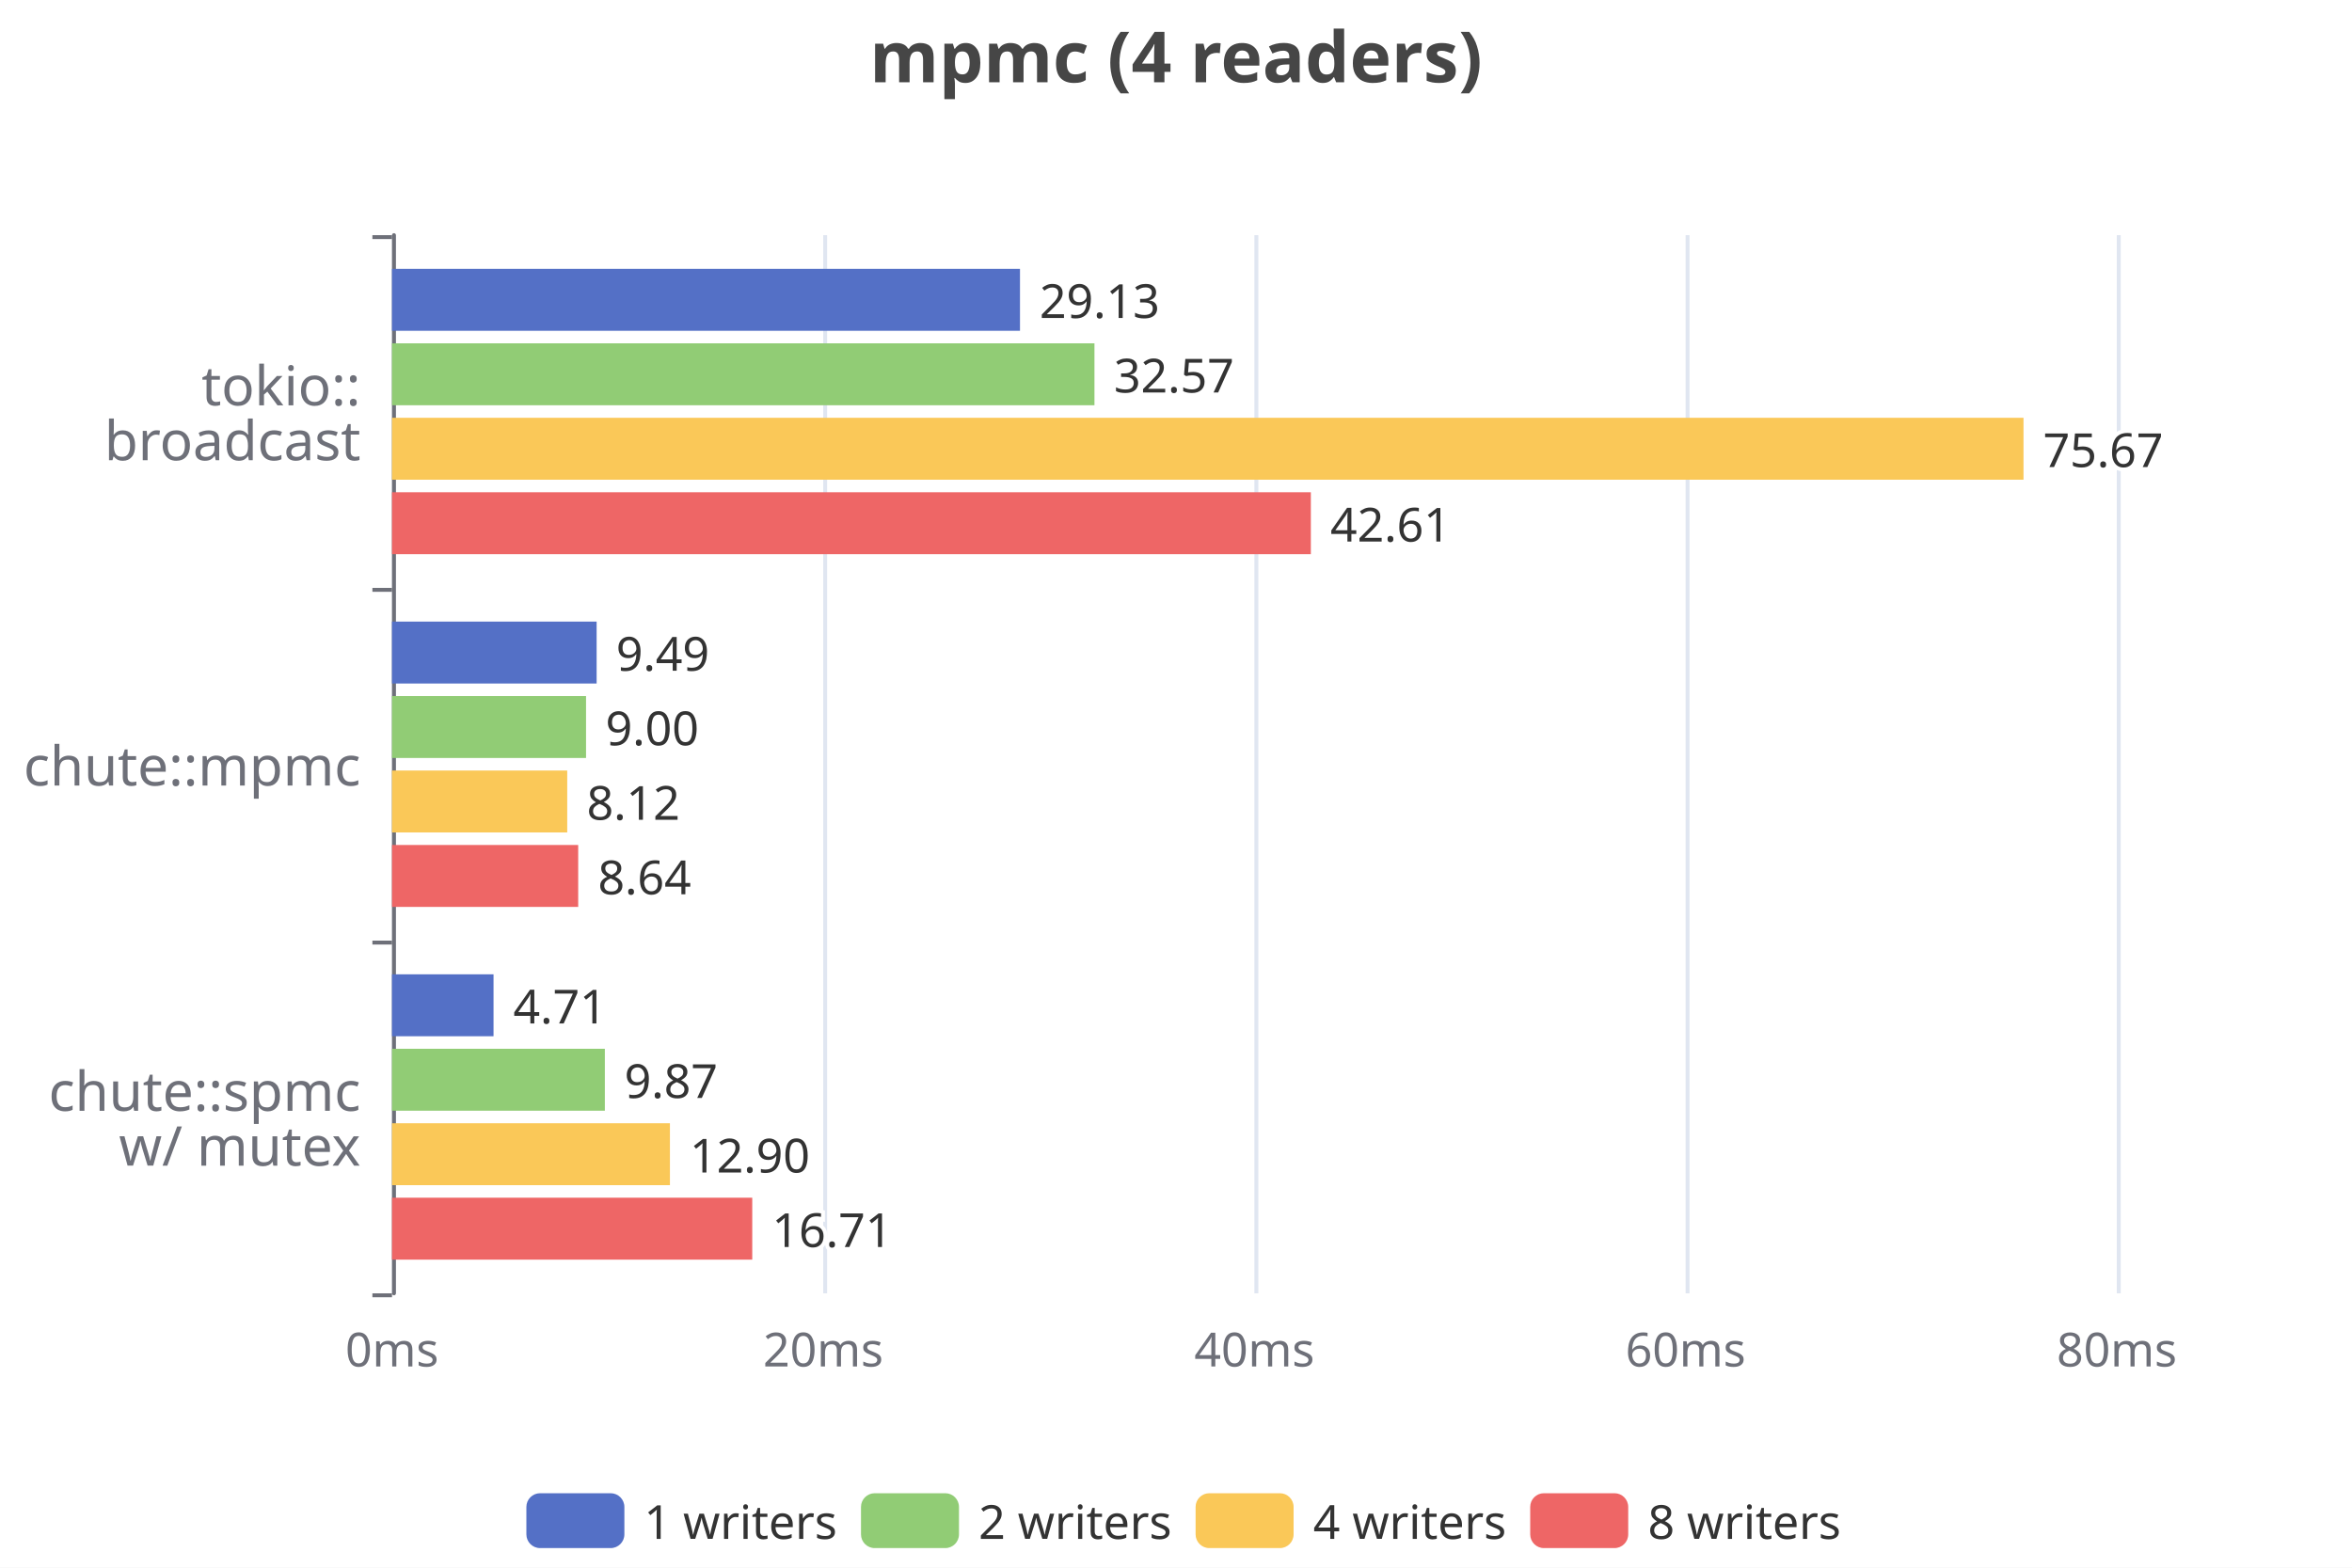
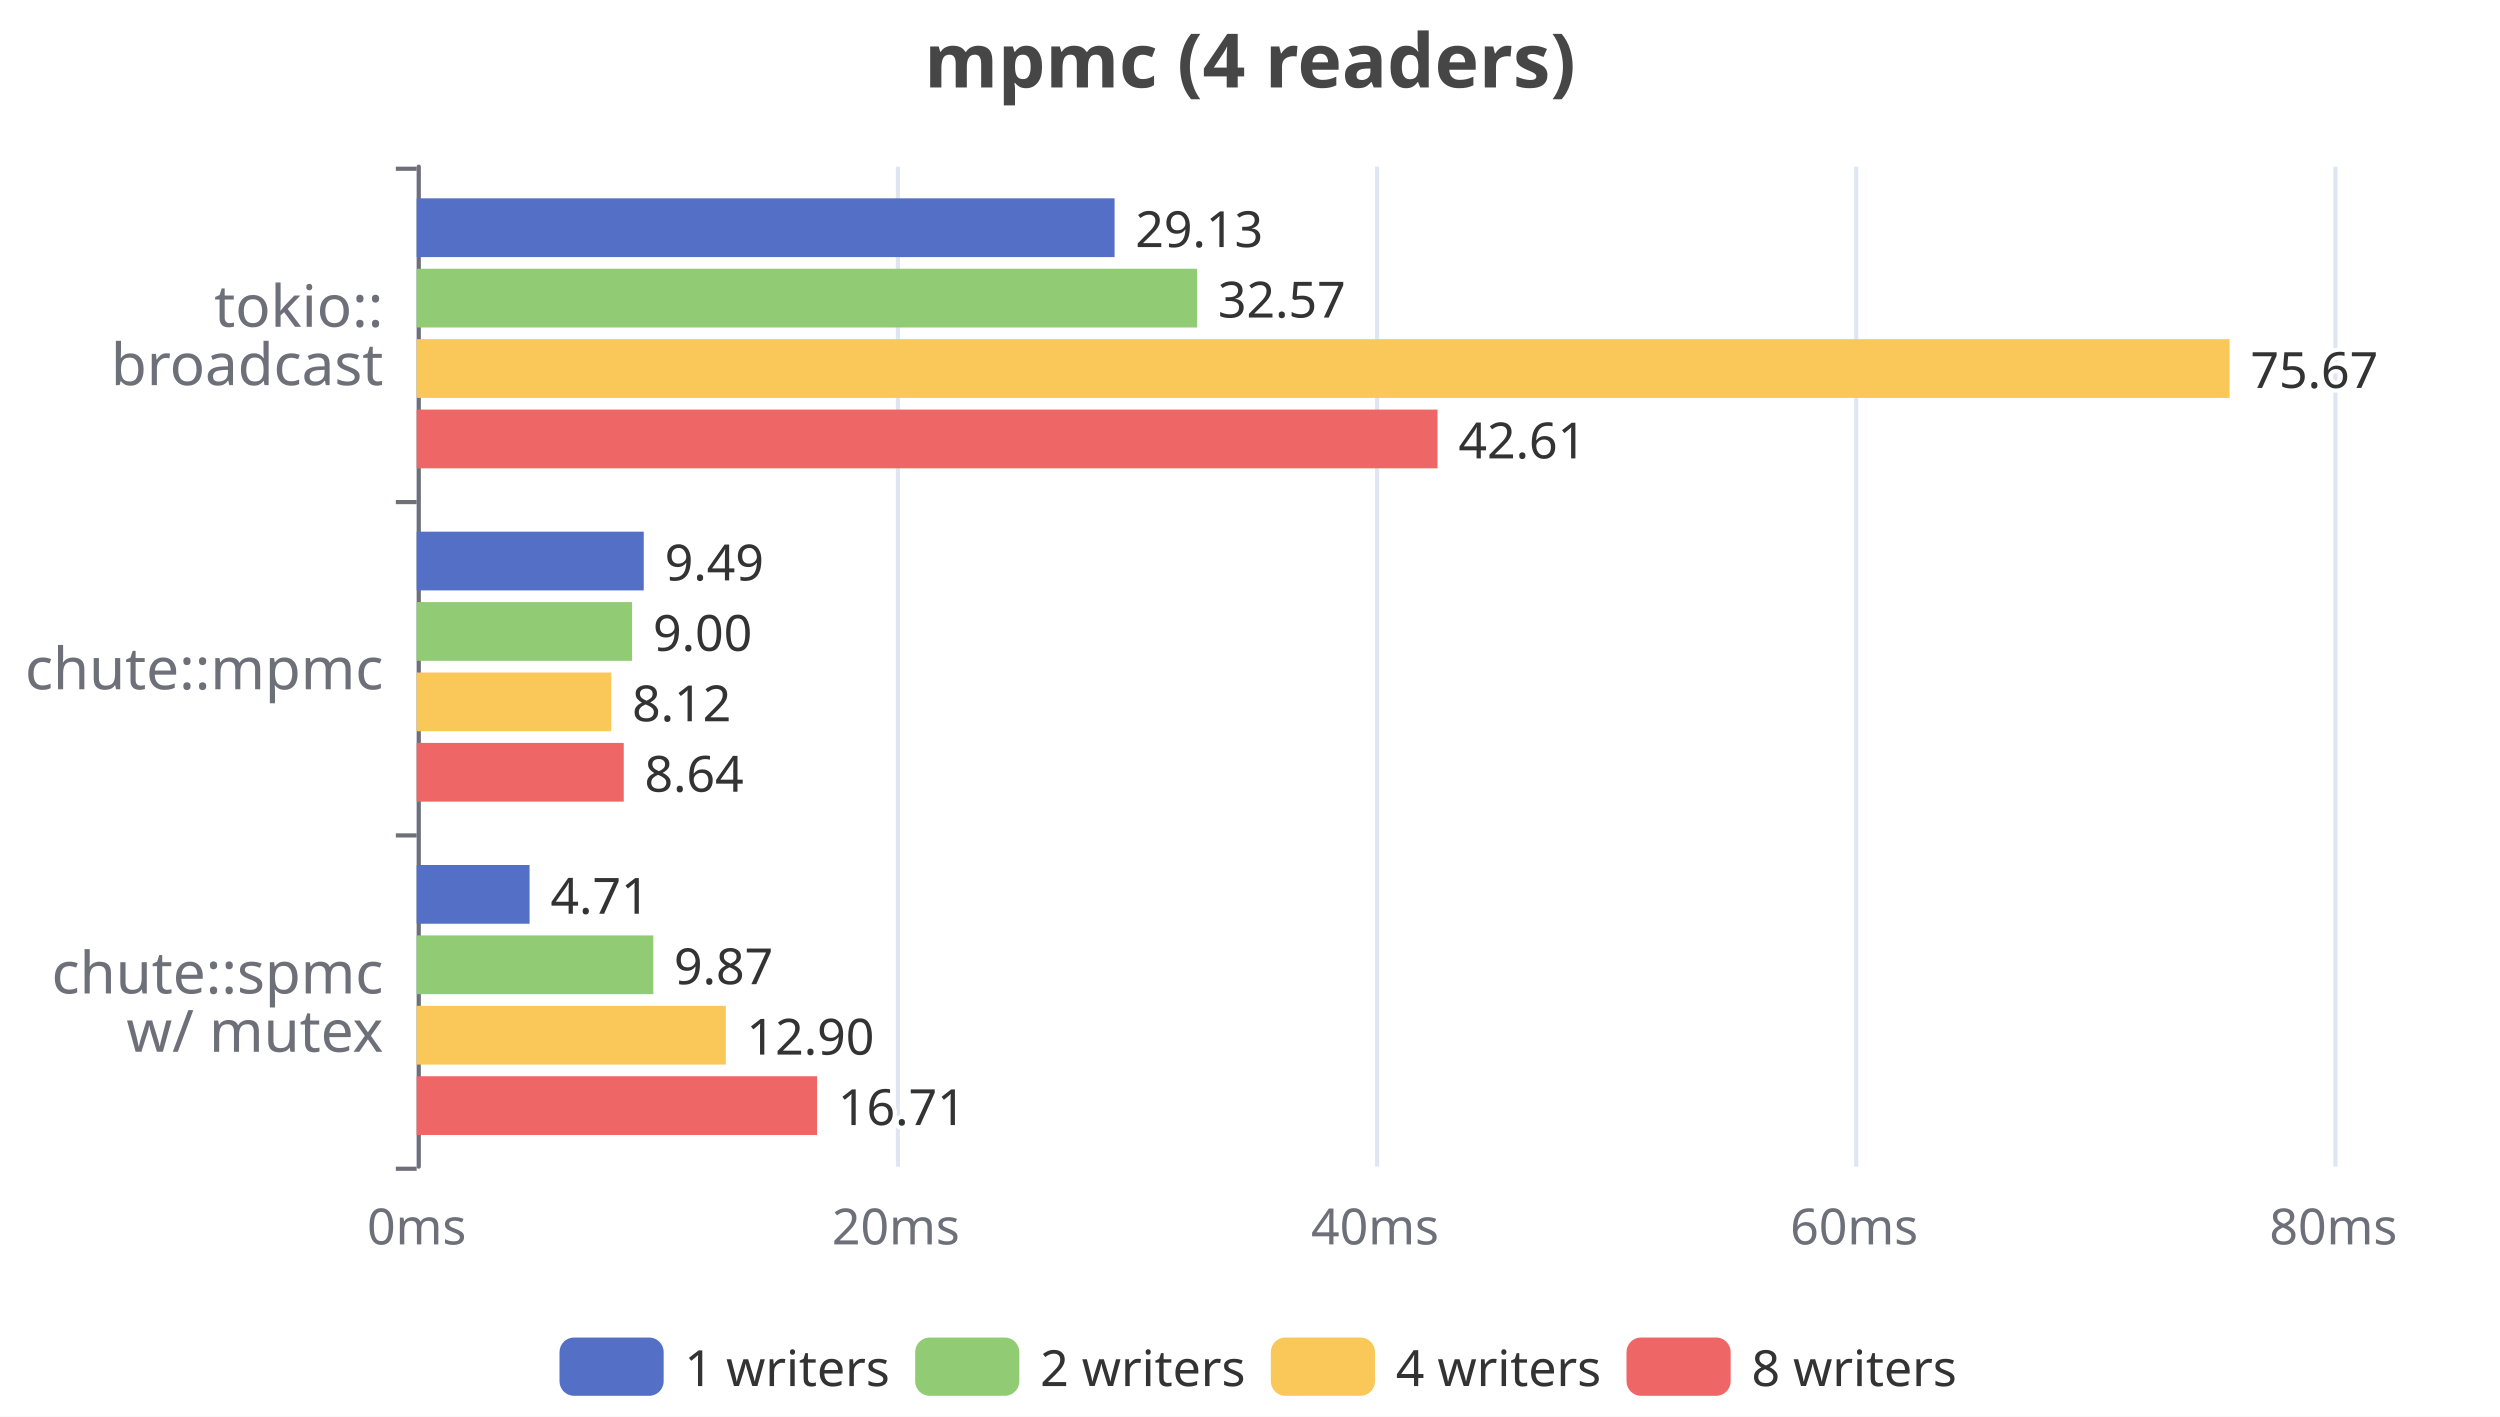
- <svg xmlns="http://www.w3.org/2000/svg" width="600" height="400" version="1.1" baseProfile="full" viewBox="0 0 600 400">
-   <rect width="600" height="400" x="0" y="0" id="0" fill="#FFFFFF" />
-   <path d="M100.5 60L100.5 330" fill="none" stroke="#E0E6F1" />
-   <path d="M210.5 60L210.5 330" fill="none" stroke="#E0E6F1" />
-   <path d="M320.5 60L320.5 330" fill="none" stroke="#E0E6F1" />
-   <path d="M430.5 60L430.5 330" fill="none" stroke="#E0E6F1" />
-   <path d="M540.5 60L540.5 330" fill="none" stroke="#E0E6F1" />
-   <path d="M100.5 330L100.5 60" fill="none" stroke="#6E7079" stroke-linecap="round" />
-   <path d="M100 330.5L95 330.5" fill="none" stroke="#6E7079" />
-   <path d="M100 240.5L95 240.5" fill="none" stroke="#6E7079" />
-   <path d="M100 150.5L95 150.5" fill="none" stroke="#6E7079" />
-   <path d="M100 60.5L95 60.5" fill="none" stroke="#6E7079" />
-   <text dominant-baseline="central" text-anchor="end" style="font-size:14px;font-family:sans-serif;" y="-7" transform="translate(92 285)" fill="#6E7079">chute::spmc</text>
-   <text dominant-baseline="central" text-anchor="end" style="font-size:14px;font-family:sans-serif;" xml:space="preserve" y="7" transform="translate(92 285)" fill="#6E7079">w/ mutex</text>
-   <text dominant-baseline="central" text-anchor="end" style="font-size:14px;font-family:sans-serif;" transform="translate(92 195)" fill="#6E7079">chute::mpmc</text>
-   <text dominant-baseline="central" text-anchor="end" style="font-size:14px;font-family:sans-serif;" y="-7" transform="translate(92 105)" fill="#6E7079">tokio::</text>
-   <text dominant-baseline="central" text-anchor="end" style="font-size:14px;font-family:sans-serif;" y="7" transform="translate(92 105)" fill="#6E7079">broadcast</text>
-   <text dominant-baseline="central" text-anchor="middle" style="font-size:12px;font-family:sans-serif;" y="6" transform="translate(100 338)" fill="#6E7079">0ms</text>
-   <text dominant-baseline="central" text-anchor="middle" style="font-size:12px;font-family:sans-serif;" y="6" transform="translate(210 338)" fill="#6E7079">20ms</text>
-   <text dominant-baseline="central" text-anchor="middle" style="font-size:12px;font-family:sans-serif;" y="6" transform="translate(320 338)" fill="#6E7079">40ms</text>
-   <text dominant-baseline="central" text-anchor="middle" style="font-size:12px;font-family:sans-serif;" y="6" transform="translate(430 338)" fill="#6E7079">60ms</text>
-   <text dominant-baseline="central" text-anchor="middle" style="font-size:12px;font-family:sans-serif;" y="6" transform="translate(540 338)" fill="#6E7079">80ms</text>
-   <path d="M100 248.6l25.9 0l0 15.8l-25.9 0Z" fill="#5470c6" />
-   <path d="M100 158.6l52.2 0l0 15.8l-52.2 0Z" fill="#5470c6" />
-   <path d="M100 68.6l160.2 0l0 15.8l-160.2 0Z" fill="#5470c6" />
-   <path d="M100 267.6l54.3 0l0 15.8l-54.3 0Z" fill="#91cc75" />
-   <path d="M100 177.6l49.5 0l0 15.8l-49.5 0Z" fill="#91cc75" />
-   <path d="M100 87.6l179.2 0l0 15.8l-179.2 0Z" fill="#91cc75" />
-   <path d="M100 286.6l70.9 0l0 15.8l-70.9 0Z" fill="#fac858" />
-   <path d="M100 196.6l44.7 0l0 15.8l-44.7 0Z" fill="#fac858" />
-   <path d="M100 106.6l416.2 0l0 15.8l-416.2 0Z" fill="#fac858" />
-   <path d="M100 305.6l91.9 0l0 15.8l-91.9 0Z" fill="#ee6666" />
-   <path d="M100 215.6l47.5 0l0 15.8l-47.5 0Z" fill="#ee6666" />
-   <path d="M100 125.6l234.4 0l0 15.8l-234.4 0Z" fill="#ee6666" />
-   <text dominant-baseline="central" text-anchor="start" style="font-size:12px;font-family:sans-serif;" transform="translate(130.9314 256.4739)" fill="#333" stroke="rgb(255,255,255)" stroke-width="2" paint-order="stroke" stroke-miterlimit="2">4.71</text>
-   <text dominant-baseline="central" text-anchor="start" style="font-size:12px;font-family:sans-serif;" transform="translate(157.171 166.4739)" fill="#333" stroke="rgb(255,255,255)" stroke-width="2" paint-order="stroke" stroke-miterlimit="2">9.49</text>
-   <text dominant-baseline="central" text-anchor="start" style="font-size:12px;font-family:sans-serif;" transform="translate(265.1892 76.4739)" fill="#333" stroke="rgb(255,255,255)" stroke-width="2" paint-order="stroke" stroke-miterlimit="2">29.13</text>
-   <text dominant-baseline="central" text-anchor="start" style="font-size:12px;font-family:sans-serif;" transform="translate(159.2925 275.4913)" fill="#333" stroke="rgb(255,255,255)" stroke-width="2" paint-order="stroke" stroke-miterlimit="2">9.87</text>
-   <text dominant-baseline="central" text-anchor="start" style="font-size:12px;font-family:sans-serif;" transform="translate(154.4817 185.4913)" fill="#333" stroke="rgb(255,255,255)" stroke-width="2" paint-order="stroke" stroke-miterlimit="2">9.00</text>
-   <text dominant-baseline="central" text-anchor="start" style="font-size:12px;font-family:sans-serif;" transform="translate(284.1505 95.4913)" fill="#333" stroke="rgb(255,255,255)" stroke-width="2" paint-order="stroke" stroke-miterlimit="2">32.57</text>
-   <text dominant-baseline="central" text-anchor="start" style="font-size:12px;font-family:sans-serif;" transform="translate(175.9469 294.5087)" fill="#333" stroke="rgb(255,255,255)" stroke-width="2" paint-order="stroke" stroke-miterlimit="2">12.90</text>
-   <text dominant-baseline="central" text-anchor="start" style="font-size:12px;font-family:sans-serif;" transform="translate(149.6653 204.5087)" fill="#333" stroke="rgb(255,255,255)" stroke-width="2" paint-order="stroke" stroke-miterlimit="2">8.12</text>
-   <text dominant-baseline="central" text-anchor="start" style="font-size:12px;font-family:sans-serif;" transform="translate(521.1855 114.5087)" fill="#333" stroke="rgb(255,255,255)" stroke-width="2" paint-order="stroke" stroke-miterlimit="2">75.67</text>
-   <text dominant-baseline="central" text-anchor="start" style="font-size:12px;font-family:sans-serif;" transform="translate(196.928 313.5261)" fill="#333" stroke="rgb(255,255,255)" stroke-width="2" paint-order="stroke" stroke-miterlimit="2">16.71</text>
-   <text dominant-baseline="central" text-anchor="start" style="font-size:12px;font-family:sans-serif;" transform="translate(152.5169 223.5261)" fill="#333" stroke="rgb(255,255,255)" stroke-width="2" paint-order="stroke" stroke-miterlimit="2">8.64</text>
-   <text dominant-baseline="central" text-anchor="start" style="font-size:12px;font-family:sans-serif;" transform="translate(339.3671 133.5261)" fill="#333" stroke="rgb(255,255,255)" stroke-width="2" paint-order="stroke" stroke-miterlimit="2">42.61</text>
-   <path d="M-5 -5l341.4 0l0 24l-341.4 0Z" transform="translate(134.28 381)" fill="rgb(0,0,0)" fill-opacity="0" stroke="#ccc" stroke-width="0" />
-   <path d="M3.5 0L21.5 0A3.5 3.5 0 0 1 25 3.5L25 10.5A3.5 3.5 0 0 1 21.5 14L3.5 14A3.5 3.5 0 0 1 0 10.5L0 3.5A3.5 3.5 0 0 1 3.5 0" transform="translate(134.28 381)" fill="#5470c6" />
-   <text dominant-baseline="central" text-anchor="start" style="font-size:12px;font-family:sans-serif;" xml:space="preserve" x="30" y="7" transform="translate(134.28 381)" fill="#333">1 writers</text>
-   <path d="M3.5 0L21.5 0A3.5 3.5 0 0 1 25 3.5L25 10.5A3.5 3.5 0 0 1 21.5 14L3.5 14A3.5 3.5 0 0 1 0 10.5L0 3.5A3.5 3.5 0 0 1 3.5 0" transform="translate(219.64 381)" fill="#91cc75" />
-   <text dominant-baseline="central" text-anchor="start" style="font-size:12px;font-family:sans-serif;" xml:space="preserve" x="30" y="7" transform="translate(219.64 381)" fill="#333">2 writers</text>
-   <path d="M3.5 0L21.5 0A3.5 3.5 0 0 1 25 3.5L25 10.5A3.5 3.5 0 0 1 21.5 14L3.5 14A3.5 3.5 0 0 1 0 10.5L0 3.5A3.5 3.5 0 0 1 3.5 0" transform="translate(305 381)" fill="#fac858" />
-   <text dominant-baseline="central" text-anchor="start" style="font-size:12px;font-family:sans-serif;" xml:space="preserve" x="30" y="7" transform="translate(305 381)" fill="#333">4 writers</text>
-   <path d="M3.5 0L21.5 0A3.5 3.5 0 0 1 25 3.5L25 10.5A3.5 3.5 0 0 1 21.5 14L3.5 14A3.5 3.5 0 0 1 0 10.5L0 3.5A3.5 3.5 0 0 1 3.5 0" transform="translate(390.36 381)" fill="#ee6666" />
-   <text dominant-baseline="central" text-anchor="start" style="font-size:12px;font-family:sans-serif;" xml:space="preserve" x="30" y="7" transform="translate(390.36 381)" fill="#333">8 writers</text>
+ <svg xmlns="http://www.w3.org/2000/svg" width="600" height="340" version="1.1" baseProfile="full" viewBox="0 0 600 340">
+   <rect width="600" height="340" x="0" y="0" id="0" fill="#FFFFFF" />
+   <path d="M100.5 40L100.5 280" fill="none" stroke="#E0E6F1" />
+   <path d="M215.5 40L215.5 280" fill="none" stroke="#E0E6F1" />
+   <path d="M330.5 40L330.5 280" fill="none" stroke="#E0E6F1" />
+   <path d="M445.5 40L445.5 280" fill="none" stroke="#E0E6F1" />
+   <path d="M560.5 40L560.5 280" fill="none" stroke="#E0E6F1" />
+   <path d="M100.5 280L100.5 40" fill="none" stroke="#6E7079" stroke-linecap="round" />
+   <path d="M100 280.5L95 280.5" fill="none" stroke="#6E7079" />
+   <path d="M100 200.5L95 200.5" fill="none" stroke="#6E7079" />
+   <path d="M100 120.5L95 120.5" fill="none" stroke="#6E7079" />
+   <path d="M100 40.5L95 40.5" fill="none" stroke="#6E7079" />
+   <text dominant-baseline="central" text-anchor="end" style="font-size:14px;font-family:sans-serif;" y="-7" transform="translate(92 240)" fill="#6E7079">chute::spmc</text>
+   <text dominant-baseline="central" text-anchor="end" style="font-size:14px;font-family:sans-serif;" xml:space="preserve" y="7" transform="translate(92 240)" fill="#6E7079">w/ mutex</text>
+   <text dominant-baseline="central" text-anchor="end" style="font-size:14px;font-family:sans-serif;" transform="translate(92 160)" fill="#6E7079">chute::mpmc</text>
+   <text dominant-baseline="central" text-anchor="end" style="font-size:14px;font-family:sans-serif;" y="-7" transform="translate(92 80)" fill="#6E7079">tokio::</text>
+   <text dominant-baseline="central" text-anchor="end" style="font-size:14px;font-family:sans-serif;" y="7" transform="translate(92 80)" fill="#6E7079">broadcast</text>
+   <text dominant-baseline="central" text-anchor="middle" style="font-size:12px;font-family:sans-serif;" y="6" transform="translate(100 288)" fill="#6E7079">0ms</text>
+   <text dominant-baseline="central" text-anchor="middle" style="font-size:12px;font-family:sans-serif;" y="6" transform="translate(215 288)" fill="#6E7079">20ms</text>
+   <text dominant-baseline="central" text-anchor="middle" style="font-size:12px;font-family:sans-serif;" y="6" transform="translate(330 288)" fill="#6E7079">40ms</text>
+   <text dominant-baseline="central" text-anchor="middle" style="font-size:12px;font-family:sans-serif;" y="6" transform="translate(445 288)" fill="#6E7079">60ms</text>
+   <text dominant-baseline="central" text-anchor="middle" style="font-size:12px;font-family:sans-serif;" y="6" transform="translate(560 288)" fill="#6E7079">80ms</text>
+   <path d="M100 207.6l27.1 0l0 14.1l-27.1 0Z" fill="#5470c6" />
+   <path d="M100 127.6l54.5 0l0 14.1l-54.5 0Z" fill="#5470c6" />
+   <path d="M100 47.6l167.5 0l0 14.1l-167.5 0Z" fill="#5470c6" />
+   <path d="M100 224.5l56.8 0l0 14.1l-56.8 0Z" fill="#91cc75" />
+   <path d="M100 144.5l51.7 0l0 14.1l-51.7 0Z" fill="#91cc75" />
+   <path d="M100 64.5l187.3 0l0 14.1l-187.3 0Z" fill="#91cc75" />
+   <path d="M100 241.4l74.2 0l0 14.1l-74.2 0Z" fill="#fac858" />
+   <path d="M100 161.4l46.7 0l0 14.1l-46.7 0Z" fill="#fac858" />
+   <path d="M100 81.4l435.1 0l0 14.1l-435.1 0Z" fill="#fac858" />
+   <path d="M100 258.3l96.1 0l0 14.1l-96.1 0Z" fill="#ee6666" />
+   <path d="M100 178.3l49.7 0l0 14.1l-49.7 0Z" fill="#ee6666" />
+   <path d="M100 98.3l245 0l0 14.1l-245 0Z" fill="#ee6666" />
+   <text dominant-baseline="central" text-anchor="start" style="font-size:12px;font-family:sans-serif;" transform="translate(132.1101 214.6435)" fill="#333" stroke="rgb(255,255,255)" stroke-width="2" paint-order="stroke" stroke-miterlimit="2">4.71</text>
+   <text dominant-baseline="central" text-anchor="start" style="font-size:12px;font-family:sans-serif;" transform="translate(159.5424 134.6435)" fill="#333" stroke="rgb(255,255,255)" stroke-width="2" paint-order="stroke" stroke-miterlimit="2">9.49</text>
+   <text dominant-baseline="central" text-anchor="start" style="font-size:12px;font-family:sans-serif;" transform="translate(272.4705 54.6435)" fill="#333" stroke="rgb(255,255,255)" stroke-width="2" paint-order="stroke" stroke-miterlimit="2">29.13</text>
+   <text dominant-baseline="central" text-anchor="start" style="font-size:12px;font-family:sans-serif;" transform="translate(161.7604 231.5478)" fill="#333" stroke="rgb(255,255,255)" stroke-width="2" paint-order="stroke" stroke-miterlimit="2">9.87</text>
+   <text dominant-baseline="central" text-anchor="start" style="font-size:12px;font-family:sans-serif;" transform="translate(156.7308 151.5478)" fill="#333" stroke="rgb(255,255,255)" stroke-width="2" paint-order="stroke" stroke-miterlimit="2">9.00</text>
+   <text dominant-baseline="central" text-anchor="start" style="font-size:12px;font-family:sans-serif;" transform="translate(292.2937 71.5478)" fill="#333" stroke="rgb(255,255,255)" stroke-width="2" paint-order="stroke" stroke-miterlimit="2">32.57</text>
+   <text dominant-baseline="central" text-anchor="start" style="font-size:12px;font-family:sans-serif;" transform="translate(179.1718 248.4522)" fill="#333" stroke="rgb(255,255,255)" stroke-width="2" paint-order="stroke" stroke-miterlimit="2">12.90</text>
+   <text dominant-baseline="central" text-anchor="start" style="font-size:12px;font-family:sans-serif;" transform="translate(151.6956 168.4522)" fill="#333" stroke="rgb(255,255,255)" stroke-width="2" paint-order="stroke" stroke-miterlimit="2">8.12</text>
+   <text dominant-baseline="central" text-anchor="start" style="font-size:12px;font-family:sans-serif;" transform="translate(540.1031 88.4522)" fill="#333" stroke="rgb(255,255,255)" stroke-width="2" paint-order="stroke" stroke-miterlimit="2">75.67</text>
+   <text dominant-baseline="central" text-anchor="start" style="font-size:12px;font-family:sans-serif;" transform="translate(201.1066 265.3565)" fill="#333" stroke="rgb(255,255,255)" stroke-width="2" paint-order="stroke" stroke-miterlimit="2">16.71</text>
+   <text dominant-baseline="central" text-anchor="start" style="font-size:12px;font-family:sans-serif;" transform="translate(154.6767 185.3565)" fill="#333" stroke="rgb(255,255,255)" stroke-width="2" paint-order="stroke" stroke-miterlimit="2">8.64</text>
+   <text dominant-baseline="central" text-anchor="start" style="font-size:12px;font-family:sans-serif;" transform="translate(350.0202 105.3565)" fill="#333" stroke="rgb(255,255,255)" stroke-width="2" paint-order="stroke" stroke-miterlimit="2">42.61</text>
+   <path d="M-5 -5l341.4 0l0 24l-341.4 0Z" transform="translate(134.28 321)" fill="rgb(0,0,0)" fill-opacity="0" stroke="#ccc" stroke-width="0" />
+   <path d="M3.5 0L21.5 0A3.5 3.5 0 0 1 25 3.5L25 10.5A3.5 3.5 0 0 1 21.5 14L3.5 14A3.5 3.5 0 0 1 0 10.5L0 3.5A3.5 3.5 0 0 1 3.5 0" transform="translate(134.28 321)" fill="#5470c6" />
+   <text dominant-baseline="central" text-anchor="start" style="font-size:12px;font-family:sans-serif;" xml:space="preserve" x="30" y="7" transform="translate(134.28 321)" fill="#333">1 writers</text>
+   <path d="M3.5 0L21.5 0A3.5 3.5 0 0 1 25 3.5L25 10.5A3.5 3.5 0 0 1 21.5 14L3.5 14A3.5 3.5 0 0 1 0 10.5L0 3.5A3.5 3.5 0 0 1 3.5 0" transform="translate(219.64 321)" fill="#91cc75" />
+   <text dominant-baseline="central" text-anchor="start" style="font-size:12px;font-family:sans-serif;" xml:space="preserve" x="30" y="7" transform="translate(219.64 321)" fill="#333">2 writers</text>
+   <path d="M3.5 0L21.5 0A3.5 3.5 0 0 1 25 3.5L25 10.5A3.5 3.5 0 0 1 21.5 14L3.5 14A3.5 3.5 0 0 1 0 10.5L0 3.5A3.5 3.5 0 0 1 3.5 0" transform="translate(305 321)" fill="#fac858" />
+   <text dominant-baseline="central" text-anchor="start" style="font-size:12px;font-family:sans-serif;" xml:space="preserve" x="30" y="7" transform="translate(305 321)" fill="#333">4 writers</text>
+   <path d="M3.5 0L21.5 0A3.5 3.5 0 0 1 25 3.5L25 10.5A3.5 3.5 0 0 1 21.5 14L3.5 14A3.5 3.5 0 0 1 0 10.5L0 3.5A3.5 3.5 0 0 1 3.5 0" transform="translate(390.36 321)" fill="#ee6666" />
+   <text dominant-baseline="central" text-anchor="start" style="font-size:12px;font-family:sans-serif;" xml:space="preserve" x="30" y="7" transform="translate(390.36 321)" fill="#333">8 writers</text>
  <path d="M-76.1 -5l152.2 0l0 28l-152.2 0Z" transform="translate(300 5)" fill="rgb(0,0,0)" fill-opacity="0" stroke="#ccc" stroke-width="0" />
  <text dominant-baseline="central" text-anchor="middle" style="font-size:18px;font-family:sans-serif;font-weight:bold;" xml:space="preserve" y="9" transform="translate(300 5)" fill="#464646">mpmc (4 readers)</text>
</svg>
